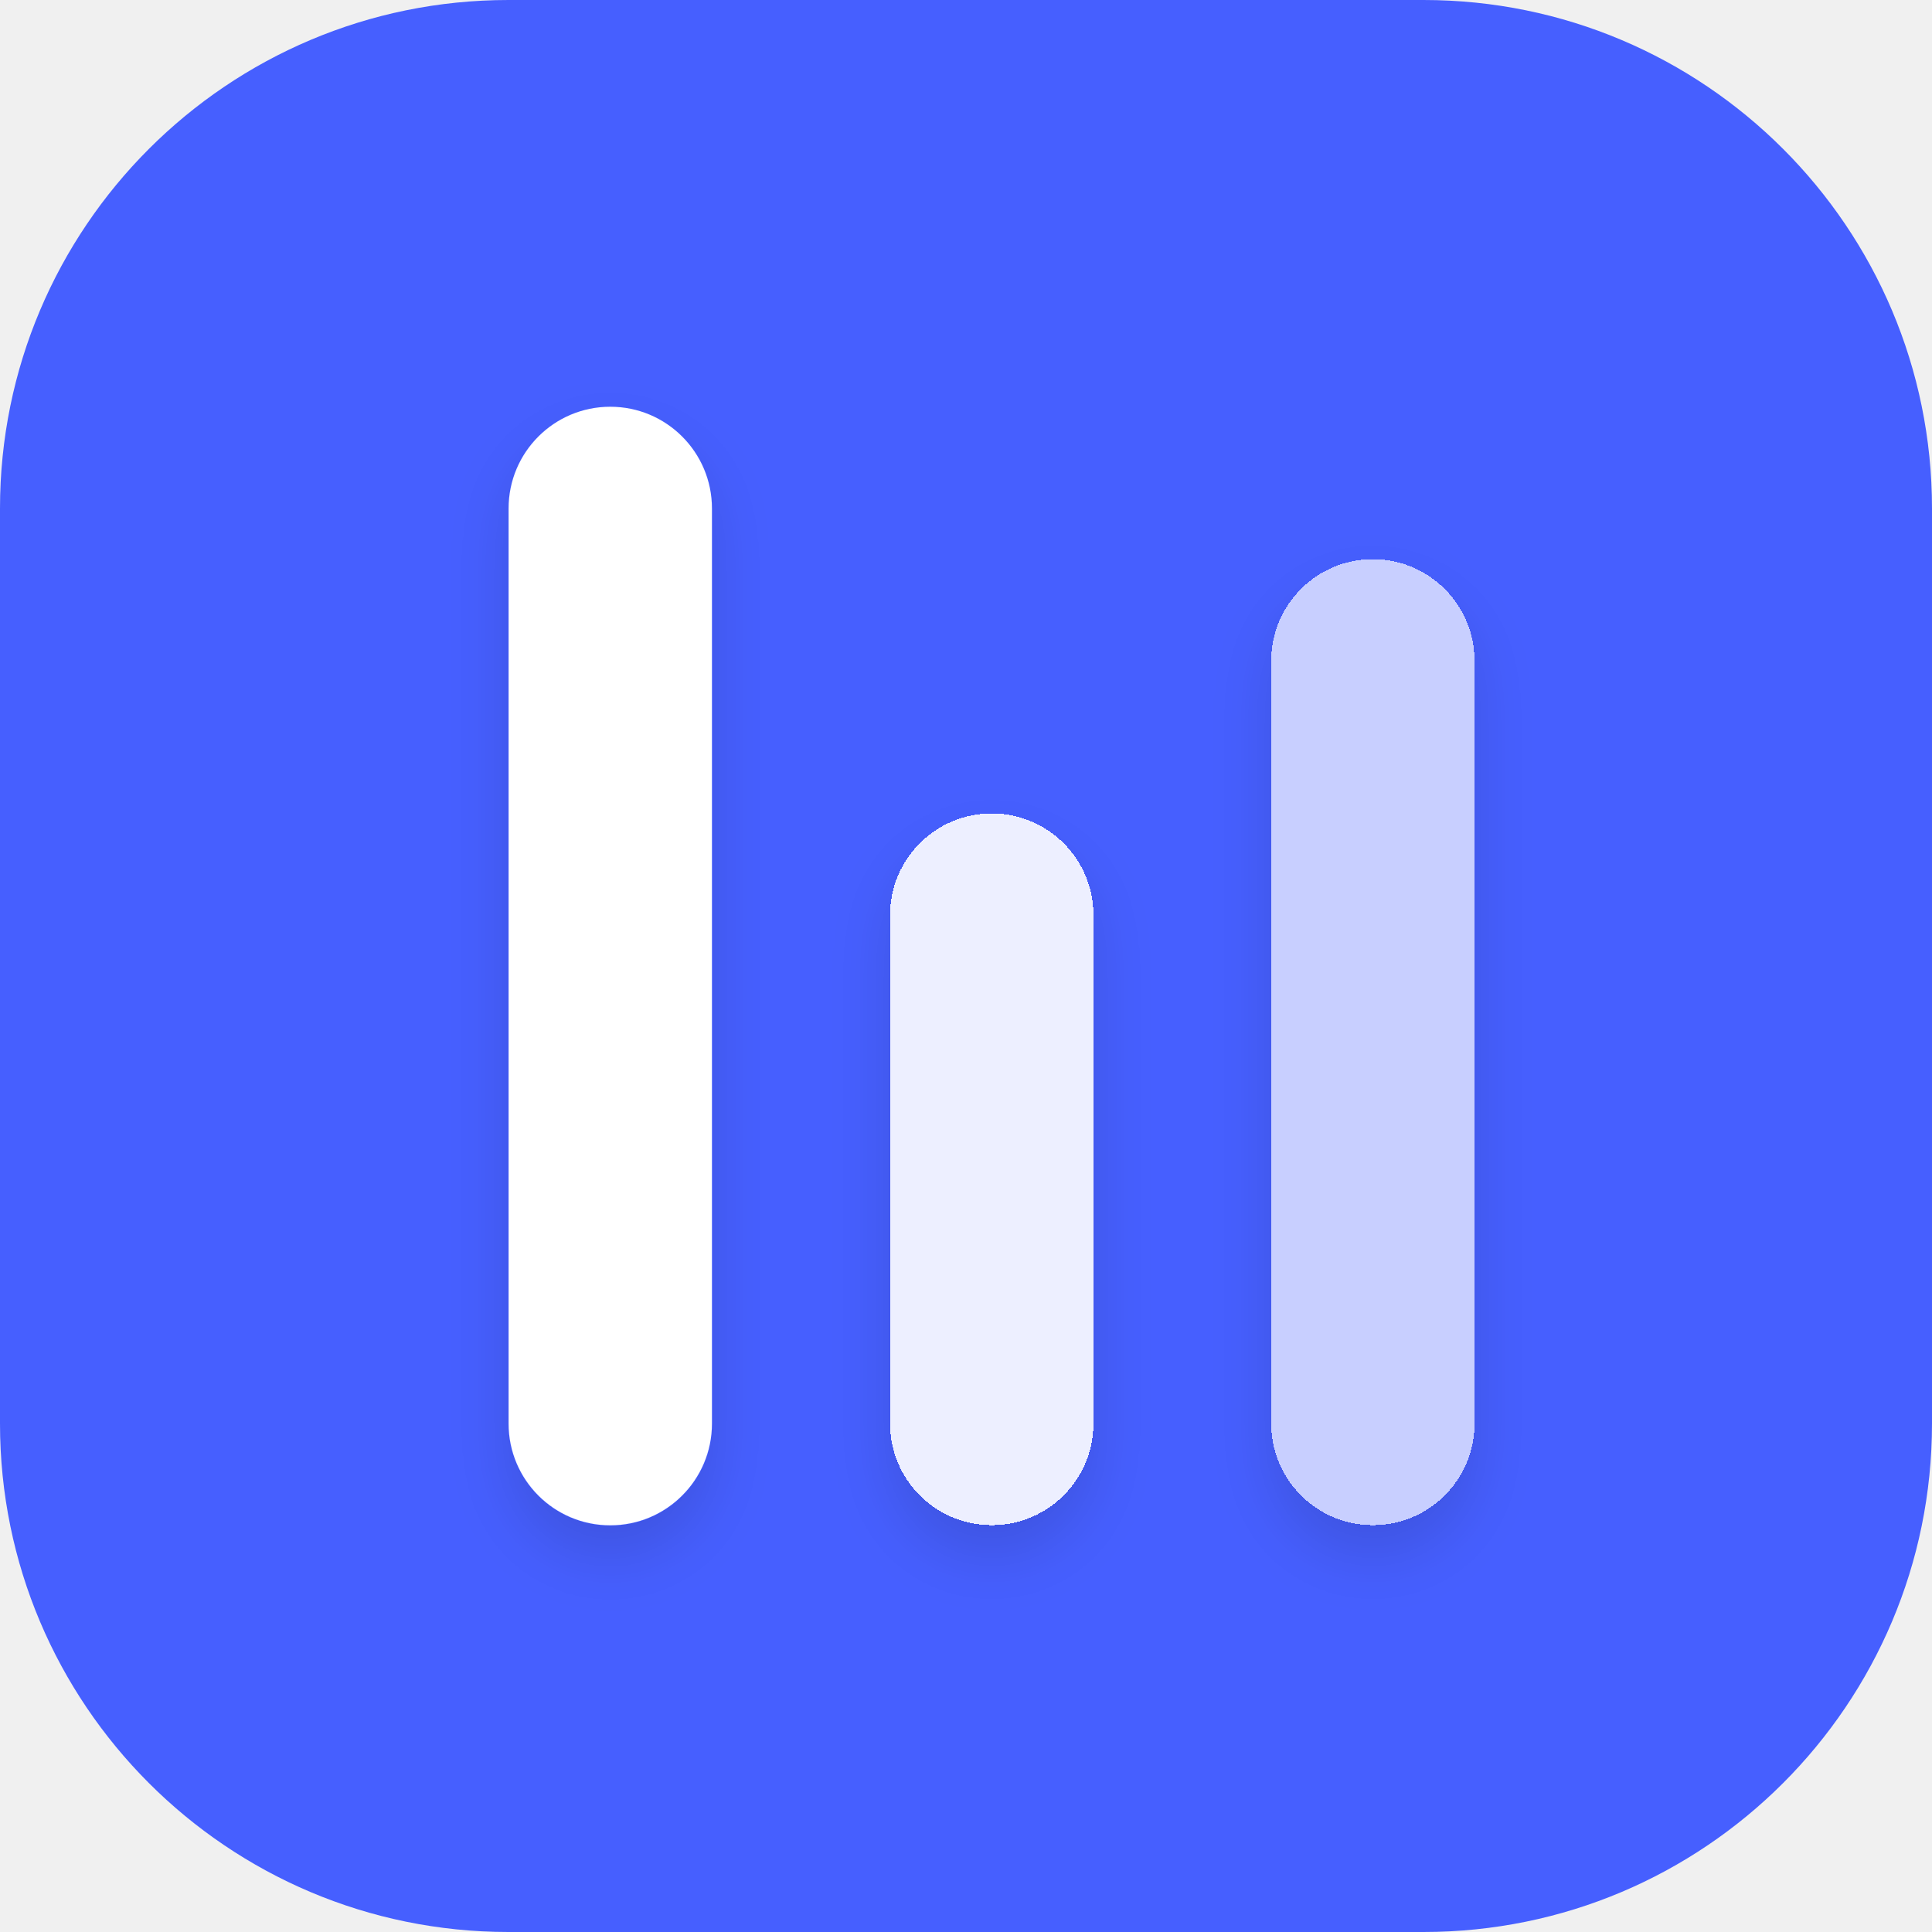
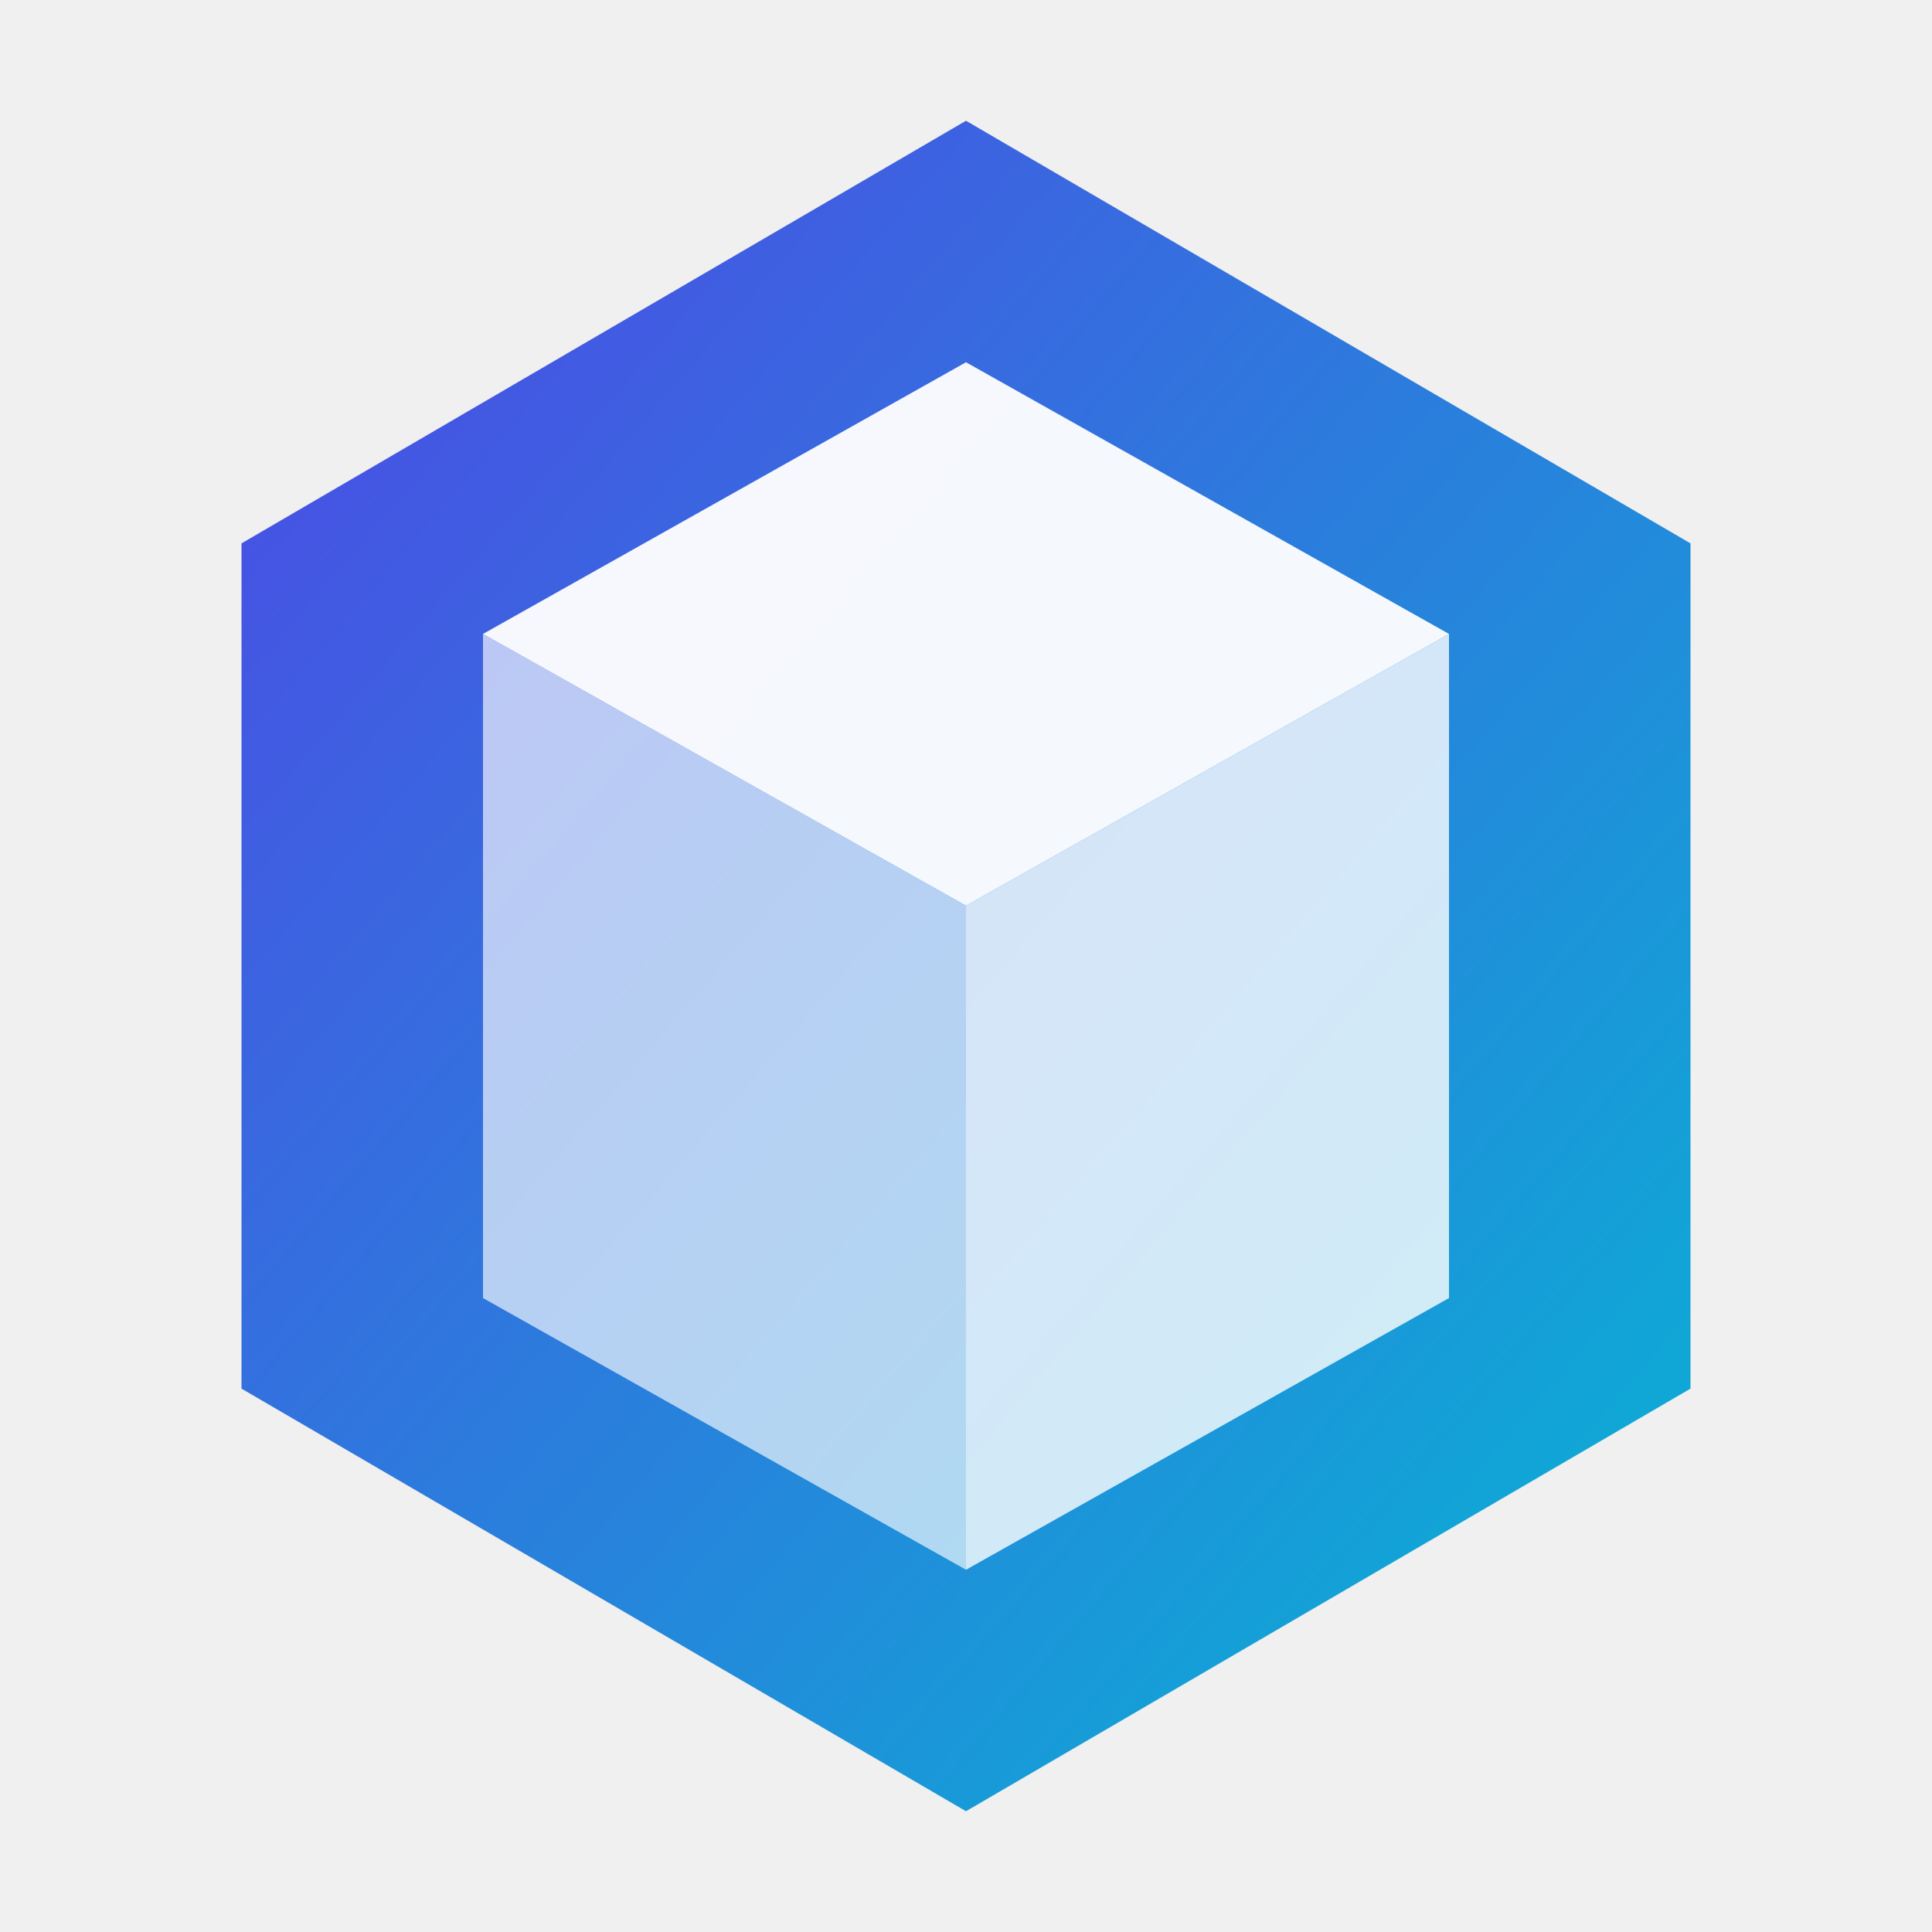
- <svg xmlns="http://www.w3.org/2000/svg" width="32" height="32" viewBox="0 0 32 32" fill="none">
-   <path d="M0 8.421C0 3.77 3.77 0 8.421 0H23.579C28.23 0 32 3.77 32 8.421V23.579C32 28.23 28.23 32 23.579 32H8.421C3.77 32 0 28.23 0 23.579V8.421Z" fill="#465FFF" />
-   <g filter="url(#filter0_d_1884_16361)">
-     <path d="M8.424 8.422C8.424 7.491 9.178 6.737 10.108 6.737C11.038 6.737 11.792 7.491 11.792 8.422V23.579C11.792 24.51 11.038 25.264 10.108 25.264C9.178 25.264 8.424 24.51 8.424 23.579V8.422Z" fill="white" />
-   </g>
-   <g filter="url(#filter1_d_1884_16361)">
-     <path d="M14.742 15.157C14.742 14.227 15.496 13.473 16.426 13.473C17.357 13.473 18.111 14.227 18.111 15.157V23.578C18.111 24.508 17.357 25.262 16.426 25.262C15.496 25.262 14.742 24.508 14.742 23.578V15.157Z" fill="white" fill-opacity="0.9" shape-rendering="crispEdges" />
-   </g>
-   <g filter="url(#filter2_d_1884_16361)">
-     <path d="M21.055 10.946C21.055 10.016 21.809 9.262 22.739 9.262C23.669 9.262 24.423 10.016 24.423 10.946V23.578C24.423 24.508 23.669 25.262 22.739 25.262C21.809 25.262 21.055 24.508 21.055 23.578V10.946Z" fill="white" fill-opacity="0.7" shape-rendering="crispEdges" />
-   </g>
+ <svg xmlns="http://www.w3.org/2000/svg" viewBox="0 0 32 32" width="32" height="32" fill="none">
  <defs>
-     <filter id="filter0_d_1884_16361" x="7.424" y="6.237" width="5.368" height="20.526" filterUnits="userSpaceOnUse" color-interpolation-filters="sRGB">
-       <feFlood flood-opacity="0" result="BackgroundImageFix" />
-       <feColorMatrix in="SourceAlpha" type="matrix" values="0 0 0 0 0 0 0 0 0 0 0 0 0 0 0 0 0 0 127 0" result="hardAlpha" />
-       <feOffset dy="0.5" />
-       <feGaussianBlur stdDeviation="0.5" />
-       <feComposite in2="hardAlpha" operator="out" />
-       <feColorMatrix type="matrix" values="0 0 0 0 0 0 0 0 0 0 0 0 0 0 0 0 0 0 0.12 0" />
-       <feBlend mode="normal" in2="BackgroundImageFix" result="effect1_dropShadow_1884_16361" />
-       <feBlend mode="normal" in="SourceGraphic" in2="effect1_dropShadow_1884_16361" result="shape" />
-     </filter>
-     <filter id="filter1_d_1884_16361" x="13.742" y="12.973" width="5.368" height="13.789" filterUnits="userSpaceOnUse" color-interpolation-filters="sRGB">
-       <feFlood flood-opacity="0" result="BackgroundImageFix" />
-       <feColorMatrix in="SourceAlpha" type="matrix" values="0 0 0 0 0 0 0 0 0 0 0 0 0 0 0 0 0 0 127 0" result="hardAlpha" />
-       <feOffset dy="0.5" />
-       <feGaussianBlur stdDeviation="0.5" />
-       <feComposite in2="hardAlpha" operator="out" />
-       <feColorMatrix type="matrix" values="0 0 0 0 0 0 0 0 0 0 0 0 0 0 0 0 0 0 0.12 0" />
-       <feBlend mode="normal" in2="BackgroundImageFix" result="effect1_dropShadow_1884_16361" />
-       <feBlend mode="normal" in="SourceGraphic" in2="effect1_dropShadow_1884_16361" result="shape" />
-     </filter>
-     <filter id="filter2_d_1884_16361" x="20.055" y="8.762" width="5.368" height="18" filterUnits="userSpaceOnUse" color-interpolation-filters="sRGB">
-       <feFlood flood-opacity="0" result="BackgroundImageFix" />
-       <feColorMatrix in="SourceAlpha" type="matrix" values="0 0 0 0 0 0 0 0 0 0 0 0 0 0 0 0 0 0 127 0" result="hardAlpha" />
-       <feOffset dy="0.5" />
-       <feGaussianBlur stdDeviation="0.5" />
-       <feComposite in2="hardAlpha" operator="out" />
-       <feColorMatrix type="matrix" values="0 0 0 0 0 0 0 0 0 0 0 0 0 0 0 0 0 0 0.12 0" />
-       <feBlend mode="normal" in2="BackgroundImageFix" result="effect1_dropShadow_1884_16361" />
-       <feBlend mode="normal" in="SourceGraphic" in2="effect1_dropShadow_1884_16361" result="shape" />
-     </filter>
+     <linearGradient id="logo-grad-icon" x1="0%" y1="0%" x2="100%" y2="100%">
+       <stop offset="0%" stop-color="#4F46E5" />
+       <stop offset="100%" stop-color="#06B6D4" />
+     </linearGradient>
  </defs>
+   <path d="M16 2 L28 9 L28 23 L16 30 L4 23 L4 9 Z" fill="url(#logo-grad-icon)" />
+   <path d="M16 6 L24 10.5 L16 15 L8 10.5 Z" fill="#FFFFFF" fill-opacity="0.95" />
+   <path d="M16 15 L24 10.5 L24 21.5 L16 26 Z" fill="#FFFFFF" fill-opacity="0.8" />
+   <path d="M16 15 L8 10.5 L8 21.5 L16 26 Z" fill="#FFFFFF" fill-opacity="0.65" />
</svg>
